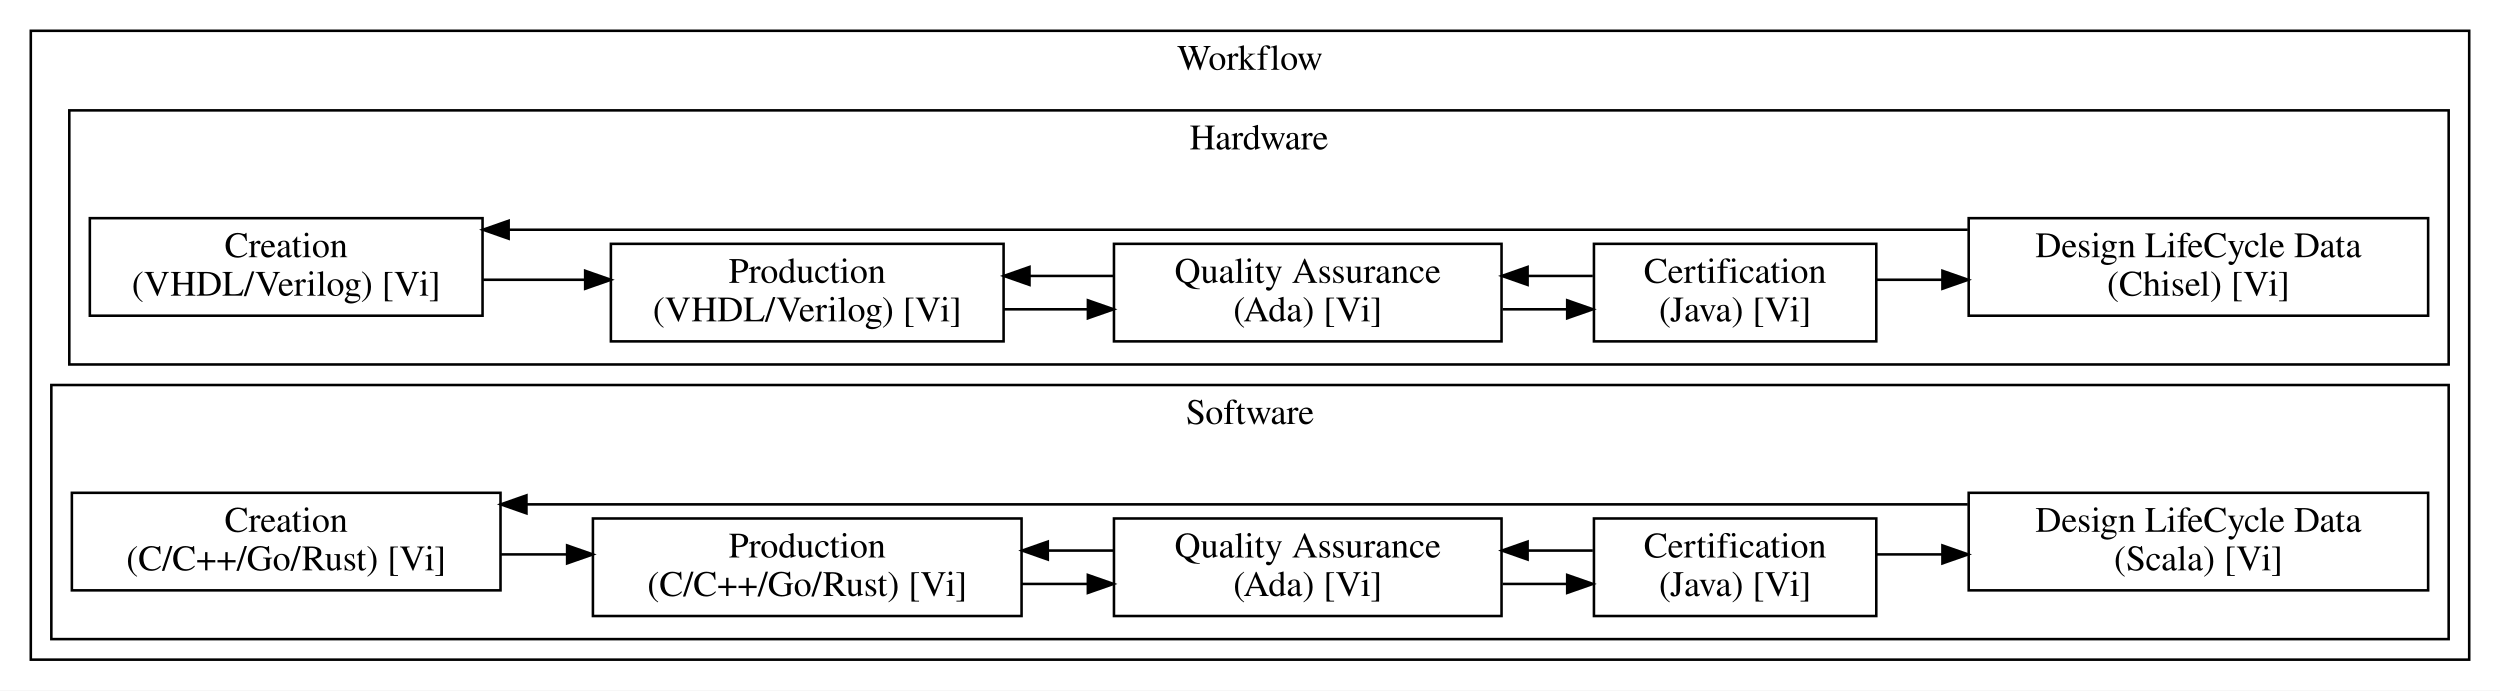
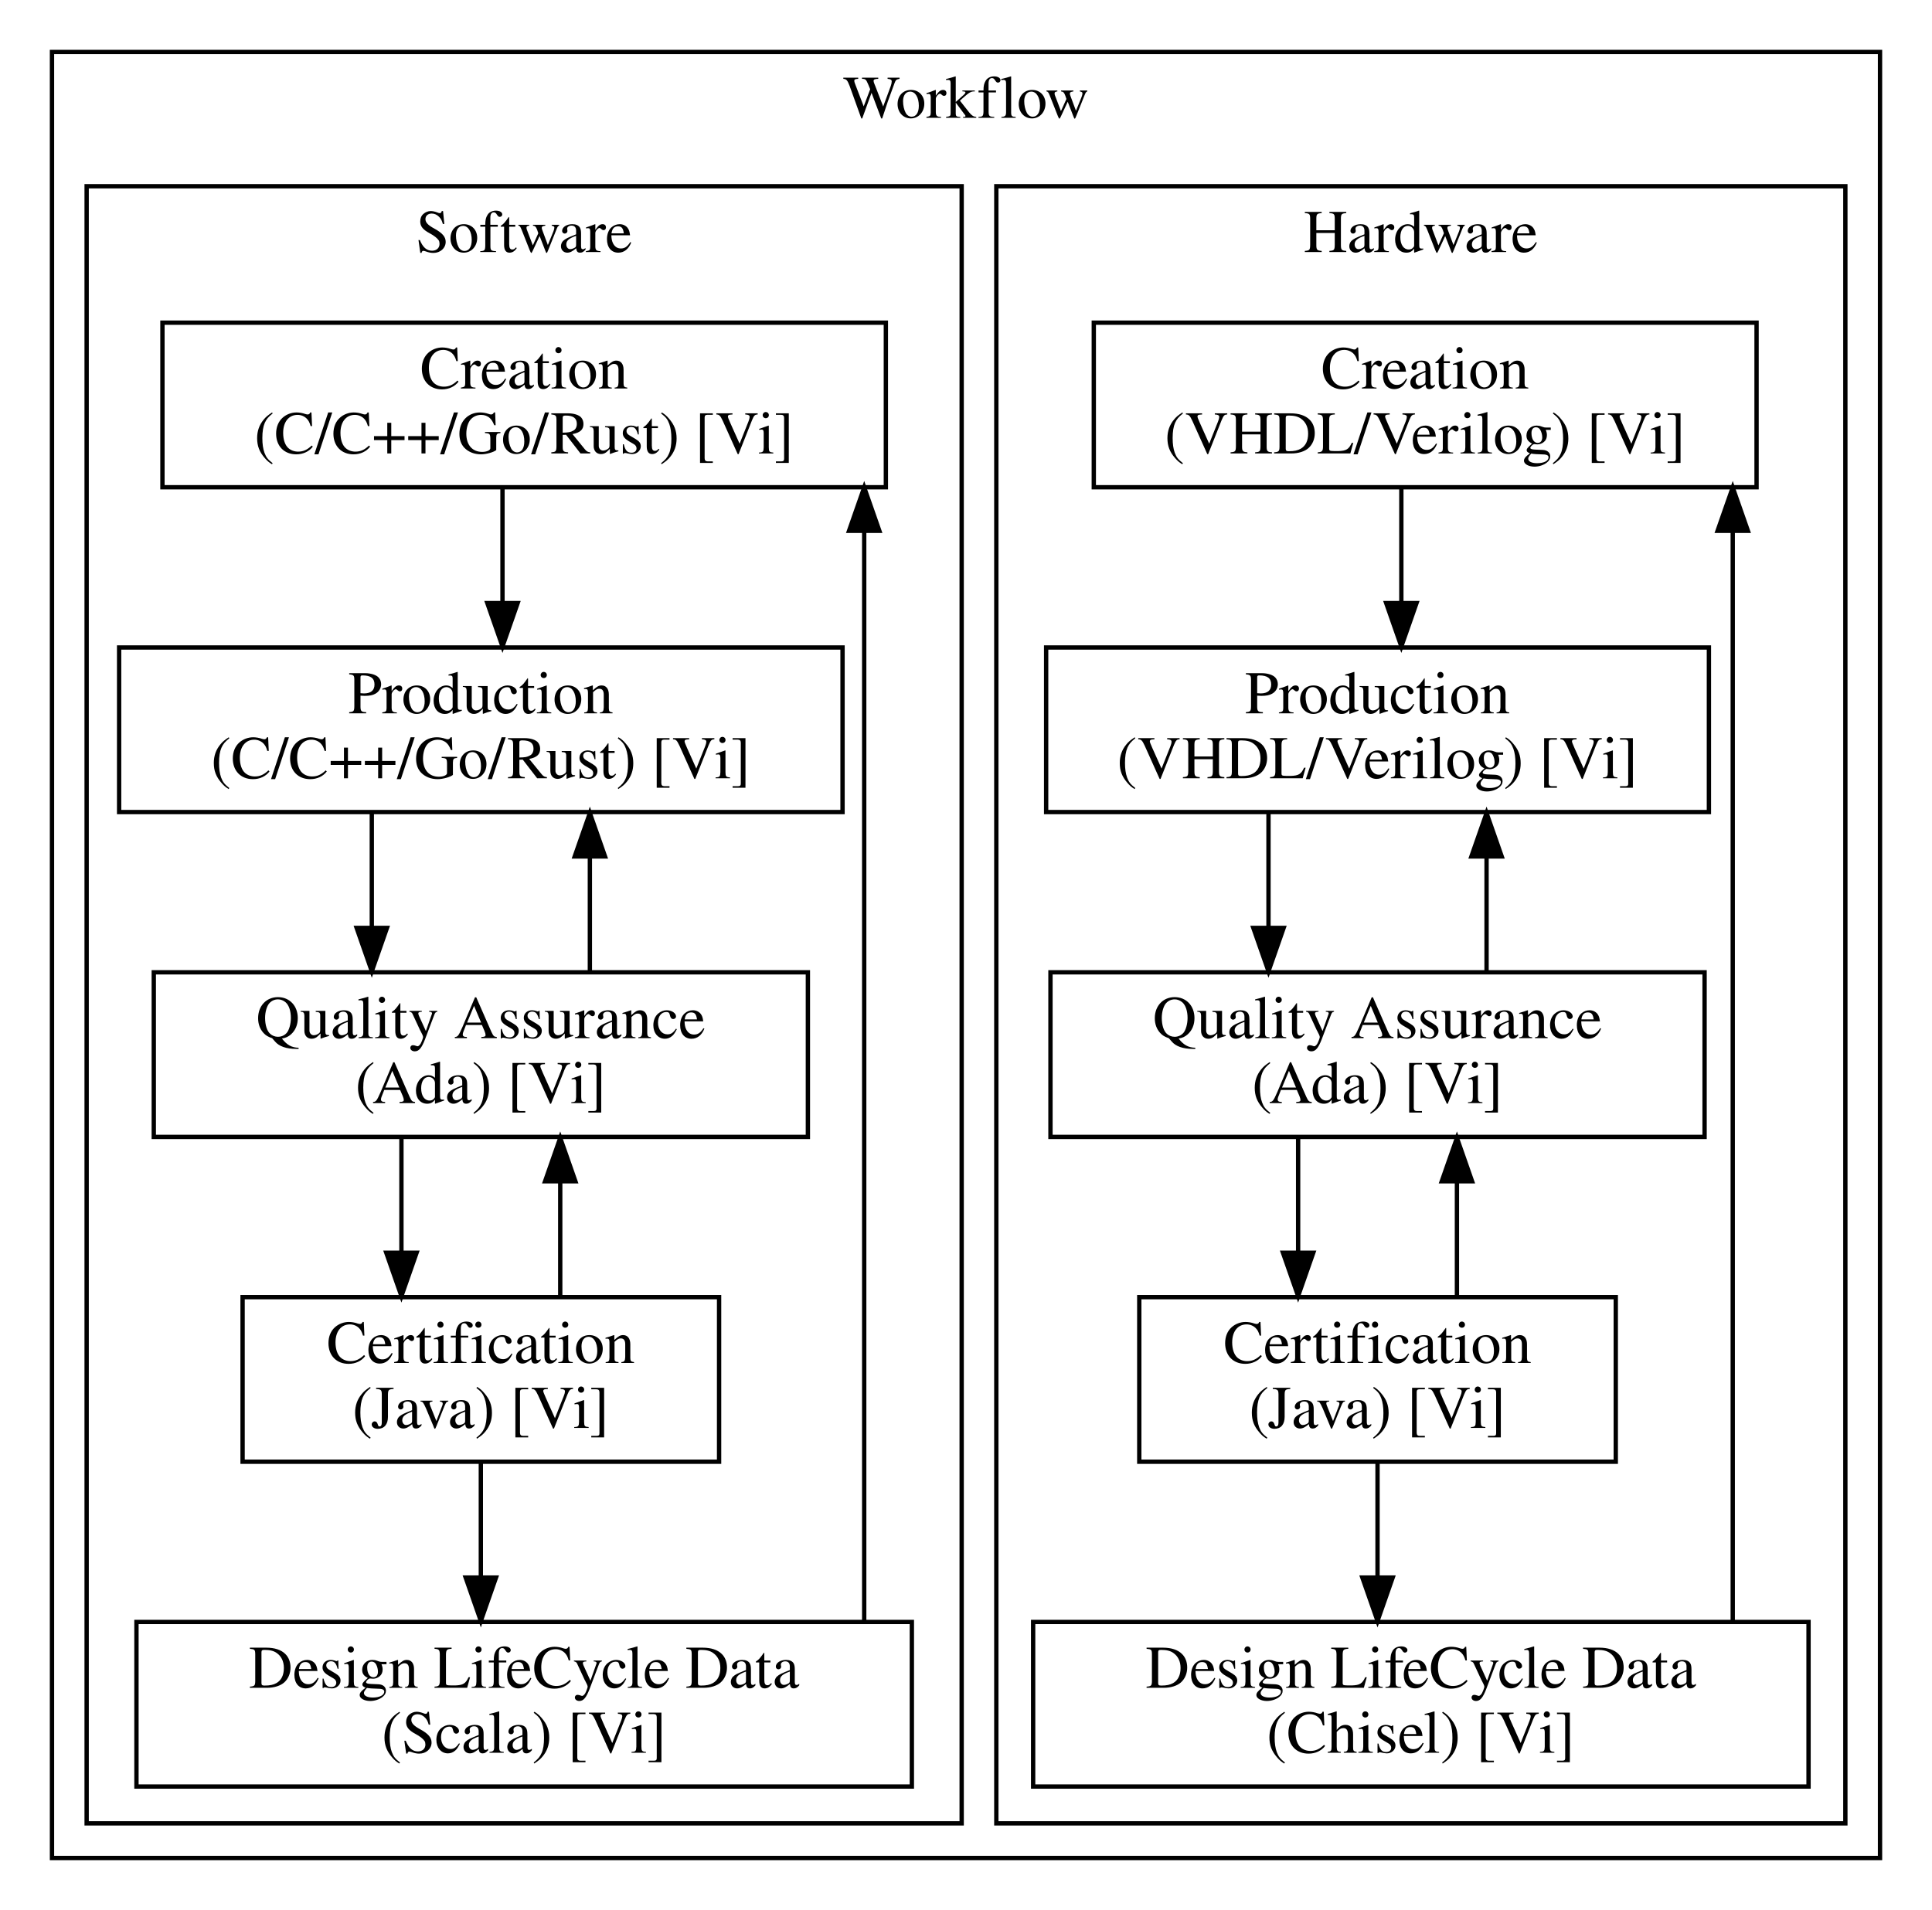
- <svg xmlns="http://www.w3.org/2000/svg" width="974pt" height="269pt" viewBox="0.00 0.00 974.00 269.00">
-   <g id="graph0" class="graph" transform="scale(1 1) rotate(0) translate(4 265)">
-     <polygon fill="white" stroke="transparent" points="-4,4 -4,-265 970,-265 970,4 -4,4" />
+ <svg xmlns="http://www.w3.org/2000/svg" width="446pt" height="441pt" viewBox="0.00 0.00 446.00 441.00">
+   <g id="graph0" class="graph" transform="scale(1 1) rotate(0) translate(4 437)">
+     <polygon fill="white" stroke="transparent" points="-4,4 -4,-437 442,-437 442,4 -4,4" />
    <g id="clust1" class="cluster">
-       <polygon fill="none" stroke="black" points="8,-8 8,-253 958,-253 958,-8 8,-8" />
-       <text text-anchor="middle" x="483" y="-237.8" font-family="Times,serif" font-size="14.00">Workflow</text>
+       <polygon fill="none" stroke="black" points="8,-8 8,-425 430,-425 430,-8 8,-8" />
+       <text text-anchor="middle" x="219" y="-409.8" font-family="Times,serif" font-size="14.00">Workflow</text>
    </g>
    <g id="clust2" class="cluster">
-       <polygon fill="none" stroke="black" points="23,-123 23,-222 950,-222 950,-123 23,-123" />
-       <text text-anchor="middle" x="486.5" y="-206.8" font-family="Times,serif" font-size="14.00">Hardware</text>
+       <polygon fill="none" stroke="black" points="226,-16 226,-394 422,-394 422,-16 226,-16" />
+       <text text-anchor="middle" x="324" y="-378.8" font-family="Times,serif" font-size="14.00">Hardware</text>
    </g>
    <g id="clust3" class="cluster">
-       <polygon fill="none" stroke="black" points="16,-16 16,-115 950,-115 950,-16 16,-16" />
-       <text text-anchor="middle" x="483" y="-99.8" font-family="Times,serif" font-size="14.00">Software</text>
+       <polygon fill="none" stroke="black" points="16,-16 16,-394 218,-394 218,-16 16,-16" />
+       <text text-anchor="middle" x="117" y="-378.8" font-family="Times,serif" font-size="14.00">Software</text>
    </g>
    <g id="node1" class="node">
-       <polygon fill="none" stroke="black" points="31,-142 31,-180 184,-180 184,-142 31,-142" />
-       <text text-anchor="middle" x="107.5" y="-164.8" font-family="Times,serif" font-size="14.00">Creation </text>
-       <text text-anchor="middle" x="107.5" y="-149.8" font-family="Times,serif" font-size="14.00">(VHDL/Verilog) [Vi]</text>
+       <polygon fill="none" stroke="black" points="248.5,-324.5 248.5,-362.5 401.5,-362.5 401.5,-324.5 248.5,-324.5" />
+       <text text-anchor="middle" x="325" y="-347.3" font-family="Times,serif" font-size="14.00">Creation </text>
+       <text text-anchor="middle" x="325" y="-332.3" font-family="Times,serif" font-size="14.00">(VHDL/Verilog) [Vi]</text>
    </g>
    <g id="node2" class="node">
-       <polygon fill="none" stroke="black" points="234,-132 234,-170 387,-170 387,-132 234,-132" />
-       <text text-anchor="middle" x="310.5" y="-154.8" font-family="Times,serif" font-size="14.00">Production </text>
-       <text text-anchor="middle" x="310.5" y="-139.8" font-family="Times,serif" font-size="14.00">(VHDL/Verilog) [Vi]</text>
+       <polygon fill="none" stroke="black" points="237.5,-249.5 237.5,-287.5 390.5,-287.5 390.5,-249.5 237.5,-249.5" />
+       <text text-anchor="middle" x="314" y="-272.3" font-family="Times,serif" font-size="14.00">Production </text>
+       <text text-anchor="middle" x="314" y="-257.3" font-family="Times,serif" font-size="14.00">(VHDL/Verilog) [Vi]</text>
    </g>
    <g id="edge1" class="edge">
-       <path fill="none" stroke="black" d="M184.25,-156C184.25,-156 223.98,-156 223.98,-156" />
-       <polygon fill="black" stroke="black" points="223.98,-159.5 233.98,-156 223.98,-152.5 223.98,-159.5" />
+       <path fill="none" stroke="black" d="M319.5,-324.19C319.5,-324.19 319.5,-297.75 319.5,-297.75" />
+       <polygon fill="black" stroke="black" points="323,-297.75 319.5,-287.75 316,-297.75 323,-297.75" />
    </g>
    <g id="node3" class="node">
-       <polygon fill="none" stroke="black" points="430,-132 430,-170 581,-170 581,-132 430,-132" />
-       <text text-anchor="middle" x="505.5" y="-154.8" font-family="Times,serif" font-size="14.00">Quality Assurance </text>
-       <text text-anchor="middle" x="505.5" y="-139.8" font-family="Times,serif" font-size="14.00">(Ada) [Vi]</text>
+       <polygon fill="none" stroke="black" points="238.5,-174.5 238.5,-212.5 389.5,-212.5 389.5,-174.5 238.5,-174.5" />
+       <text text-anchor="middle" x="314" y="-197.3" font-family="Times,serif" font-size="14.00">Quality Assurance </text>
+       <text text-anchor="middle" x="314" y="-182.3" font-family="Times,serif" font-size="14.00">(Ada) [Vi]</text>
    </g>
    <g id="edge2" class="edge">
-       <path fill="none" stroke="black" d="M387.01,-144.5C387.01,-144.5 419.85,-144.5 419.85,-144.5" />
-       <polygon fill="black" stroke="black" points="419.85,-148 429.85,-144.5 419.85,-141 419.85,-148" />
+       <path fill="none" stroke="black" d="M288.83,-249.19C288.83,-249.19 288.83,-222.75 288.83,-222.75" />
+       <polygon fill="black" stroke="black" points="292.33,-222.75 288.83,-212.75 285.33,-222.75 292.33,-222.75" />
    </g>
    <g id="edge6" class="edge">
-       <path fill="none" stroke="black" d="M429.83,-157.5C429.83,-157.5 397.09,-157.5 397.09,-157.5" />
-       <polygon fill="black" stroke="black" points="397.09,-154 387.09,-157.5 397.09,-161 397.09,-154" />
+       <path fill="none" stroke="black" d="M339.17,-212.81C339.17,-212.81 339.17,-239.25 339.17,-239.25" />
+       <polygon fill="black" stroke="black" points="335.67,-239.25 339.17,-249.25 342.67,-239.25 335.67,-239.25" />
    </g>
    <g id="node4" class="node">
-       <polygon fill="none" stroke="black" points="617,-132 617,-170 727,-170 727,-132 617,-132" />
-       <text text-anchor="middle" x="672" y="-154.8" font-family="Times,serif" font-size="14.00">Certification </text>
-       <text text-anchor="middle" x="672" y="-139.8" font-family="Times,serif" font-size="14.00">(Java) [Vi]</text>
+       <polygon fill="none" stroke="black" points="259,-99.5 259,-137.5 369,-137.5 369,-99.5 259,-99.5" />
+       <text text-anchor="middle" x="314" y="-122.3" font-family="Times,serif" font-size="14.00">Certification </text>
+       <text text-anchor="middle" x="314" y="-107.3" font-family="Times,serif" font-size="14.00">(Java) [Vi]</text>
    </g>
    <g id="edge3" class="edge">
-       <path fill="none" stroke="black" d="M581.44,-144.5C581.44,-144.5 606.58,-144.5 606.58,-144.5" />
-       <polygon fill="black" stroke="black" points="606.58,-148 616.58,-144.5 606.58,-141 606.58,-148" />
+       <path fill="none" stroke="black" d="M295.67,-174.19C295.67,-174.19 295.67,-147.75 295.67,-147.75" />
+       <polygon fill="black" stroke="black" points="299.17,-147.75 295.67,-137.75 292.17,-147.75 299.17,-147.75" />
    </g>
    <g id="edge7" class="edge">
-       <path fill="none" stroke="black" d="M616.56,-157.5C616.56,-157.5 591.15,-157.5 591.15,-157.5" />
-       <polygon fill="black" stroke="black" points="591.15,-154 581.15,-157.5 591.15,-161 591.15,-154" />
+       <path fill="none" stroke="black" d="M332.33,-137.81C332.33,-137.81 332.33,-164.25 332.33,-164.25" />
+       <polygon fill="black" stroke="black" points="328.83,-164.25 332.33,-174.25 335.83,-164.25 328.83,-164.25" />
    </g>
    <g id="node5" class="node">
-       <polygon fill="none" stroke="black" points="763,-142 763,-180 942,-180 942,-142 763,-142" />
-       <text text-anchor="middle" x="852.5" y="-164.8" font-family="Times,serif" font-size="14.00">Design LifeCycle Data </text>
-       <text text-anchor="middle" x="852.5" y="-149.8" font-family="Times,serif" font-size="14.00">(Chisel) [Vi]</text>
+       <polygon fill="none" stroke="black" points="234.5,-24.5 234.5,-62.5 413.5,-62.5 413.5,-24.5 234.5,-24.5" />
+       <text text-anchor="middle" x="324" y="-47.3" font-family="Times,serif" font-size="14.00">Design LifeCycle Data </text>
+       <text text-anchor="middle" x="324" y="-32.3" font-family="Times,serif" font-size="14.00">(Chisel) [Vi]</text>
    </g>
    <g id="edge4" class="edge">
-       <path fill="none" stroke="black" d="M727.14,-156C727.14,-156 752.77,-156 752.77,-156" />
-       <polygon fill="black" stroke="black" points="752.77,-159.5 762.77,-156 752.77,-152.5 752.77,-159.5" />
+       <path fill="none" stroke="black" d="M314,-99.19C314,-99.19 314,-72.75 314,-72.75" />
+       <polygon fill="black" stroke="black" points="317.5,-72.75 314,-62.75 310.5,-72.75 317.5,-72.75" />
    </g>
    <g id="edge5" class="edge">
-       <path fill="none" stroke="black" d="M762.64,-175.5C762.64,-175.5 194.17,-175.5 194.17,-175.5" />
-       <polygon fill="black" stroke="black" points="194.17,-172 184.17,-175.5 194.17,-179 194.17,-172" />
+       <path fill="none" stroke="black" d="M396,-62.72C396,-62.72 396,-314.44 396,-314.44" />
+       <polygon fill="black" stroke="black" points="392.5,-314.44 396,-324.44 399.5,-314.44 392.5,-314.44" />
    </g>
    <g id="node6" class="node">
-       <polygon fill="none" stroke="black" points="24,-35 24,-73 191,-73 191,-35 24,-35" />
-       <text text-anchor="middle" x="107.5" y="-57.8" font-family="Times,serif" font-size="14.00">Creation </text>
-       <text text-anchor="middle" x="107.5" y="-42.8" font-family="Times,serif" font-size="14.00">(C/C++/Go/Rust) [Vi]</text>
+       <polygon fill="none" stroke="black" points="33.5,-324.5 33.5,-362.5 200.5,-362.5 200.5,-324.5 33.5,-324.5" />
+       <text text-anchor="middle" x="117" y="-347.3" font-family="Times,serif" font-size="14.00">Creation </text>
+       <text text-anchor="middle" x="117" y="-332.3" font-family="Times,serif" font-size="14.00">(C/C++/Go/Rust) [Vi]</text>
    </g>
    <g id="node7" class="node">
-       <polygon fill="none" stroke="black" points="227,-25 227,-63 394,-63 394,-25 227,-25" />
-       <text text-anchor="middle" x="310.5" y="-47.8" font-family="Times,serif" font-size="14.00">Production </text>
-       <text text-anchor="middle" x="310.5" y="-32.8" font-family="Times,serif" font-size="14.00">(C/C++/Go/Rust) [Vi]</text>
+       <polygon fill="none" stroke="black" points="23.5,-249.5 23.5,-287.5 190.5,-287.5 190.5,-249.5 23.5,-249.5" />
+       <text text-anchor="middle" x="107" y="-272.3" font-family="Times,serif" font-size="14.00">Production </text>
+       <text text-anchor="middle" x="107" y="-257.3" font-family="Times,serif" font-size="14.00">(C/C++/Go/Rust) [Vi]</text>
    </g>
    <g id="edge8" class="edge">
-       <path fill="none" stroke="black" d="M191.24,-49C191.24,-49 216.95,-49 216.95,-49" />
-       <polygon fill="black" stroke="black" points="216.95,-52.5 226.95,-49 216.95,-45.5 216.95,-52.5" />
+       <path fill="none" stroke="black" d="M112,-324.19C112,-324.19 112,-297.75 112,-297.75" />
+       <polygon fill="black" stroke="black" points="115.5,-297.75 112,-287.75 108.5,-297.75 115.5,-297.75" />
    </g>
    <g id="node8" class="node">
-       <polygon fill="none" stroke="black" points="430,-25 430,-63 581,-63 581,-25 430,-25" />
-       <text text-anchor="middle" x="505.5" y="-47.8" font-family="Times,serif" font-size="14.00">Quality Assurance </text>
-       <text text-anchor="middle" x="505.5" y="-32.8" font-family="Times,serif" font-size="14.00">(Ada) [Vi]</text>
+       <polygon fill="none" stroke="black" points="31.5,-174.5 31.5,-212.5 182.5,-212.5 182.5,-174.5 31.5,-174.5" />
+       <text text-anchor="middle" x="107" y="-197.3" font-family="Times,serif" font-size="14.00">Quality Assurance </text>
+       <text text-anchor="middle" x="107" y="-182.3" font-family="Times,serif" font-size="14.00">(Ada) [Vi]</text>
    </g>
    <g id="edge9" class="edge">
-       <path fill="none" stroke="black" d="M394.05,-37.5C394.05,-37.5 419.83,-37.5 419.83,-37.5" />
-       <polygon fill="black" stroke="black" points="419.83,-41 429.83,-37.5 419.83,-34 419.83,-41" />
+       <path fill="none" stroke="black" d="M81.83,-249.19C81.83,-249.19 81.83,-222.75 81.83,-222.75" />
+       <polygon fill="black" stroke="black" points="85.33,-222.75 81.83,-212.75 78.33,-222.75 85.33,-222.75" />
    </g>
    <g id="edge13" class="edge">
-       <path fill="none" stroke="black" d="M429.83,-50.5C429.83,-50.5 404.22,-50.5 404.22,-50.5" />
-       <polygon fill="black" stroke="black" points="404.22,-47 394.22,-50.5 404.22,-54 404.22,-47" />
+       <path fill="none" stroke="black" d="M132.17,-212.81C132.17,-212.81 132.17,-239.25 132.17,-239.25" />
+       <polygon fill="black" stroke="black" points="128.67,-239.25 132.17,-249.25 135.67,-239.25 128.67,-239.25" />
    </g>
    <g id="node9" class="node">
-       <polygon fill="none" stroke="black" points="617,-25 617,-63 727,-63 727,-25 617,-25" />
-       <text text-anchor="middle" x="672" y="-47.8" font-family="Times,serif" font-size="14.00">Certification </text>
-       <text text-anchor="middle" x="672" y="-32.8" font-family="Times,serif" font-size="14.00">(Java) [Vi]</text>
+       <polygon fill="none" stroke="black" points="52,-99.5 52,-137.5 162,-137.5 162,-99.5 52,-99.5" />
+       <text text-anchor="middle" x="107" y="-122.3" font-family="Times,serif" font-size="14.00">Certification </text>
+       <text text-anchor="middle" x="107" y="-107.3" font-family="Times,serif" font-size="14.00">(Java) [Vi]</text>
    </g>
    <g id="edge10" class="edge">
-       <path fill="none" stroke="black" d="M581.44,-37.5C581.44,-37.5 606.58,-37.5 606.58,-37.5" />
-       <polygon fill="black" stroke="black" points="606.58,-41 616.58,-37.5 606.58,-34 606.58,-41" />
+       <path fill="none" stroke="black" d="M88.67,-174.19C88.67,-174.19 88.67,-147.75 88.67,-147.75" />
+       <polygon fill="black" stroke="black" points="92.17,-147.75 88.67,-137.75 85.17,-147.75 92.17,-147.75" />
    </g>
    <g id="edge14" class="edge">
-       <path fill="none" stroke="black" d="M616.56,-50.5C616.56,-50.5 591.15,-50.5 591.15,-50.5" />
-       <polygon fill="black" stroke="black" points="591.15,-47 581.15,-50.5 591.15,-54 591.15,-47" />
+       <path fill="none" stroke="black" d="M125.33,-137.81C125.33,-137.81 125.33,-164.25 125.33,-164.25" />
+       <polygon fill="black" stroke="black" points="121.83,-164.25 125.33,-174.25 128.83,-164.25 121.83,-164.25" />
    </g>
    <g id="node10" class="node">
-       <polygon fill="none" stroke="black" points="763,-35 763,-73 942,-73 942,-35 763,-35" />
-       <text text-anchor="middle" x="852.5" y="-57.8" font-family="Times,serif" font-size="14.00">Design LifeCycle Data </text>
-       <text text-anchor="middle" x="852.5" y="-42.8" font-family="Times,serif" font-size="14.00">(Scala) [Vi]</text>
+       <polygon fill="none" stroke="black" points="27.5,-24.5 27.5,-62.5 206.5,-62.5 206.5,-24.5 27.5,-24.5" />
+       <text text-anchor="middle" x="117" y="-47.3" font-family="Times,serif" font-size="14.00">Design LifeCycle Data </text>
+       <text text-anchor="middle" x="117" y="-32.3" font-family="Times,serif" font-size="14.00">(Scala) [Vi]</text>
    </g>
    <g id="edge11" class="edge">
-       <path fill="none" stroke="black" d="M727.14,-49C727.14,-49 752.77,-49 752.77,-49" />
-       <polygon fill="black" stroke="black" points="752.77,-52.5 762.77,-49 752.77,-45.5 752.77,-52.5" />
+       <path fill="none" stroke="black" d="M107,-99.19C107,-99.19 107,-72.75 107,-72.75" />
+       <polygon fill="black" stroke="black" points="110.5,-72.75 107,-62.75 103.5,-72.75 110.5,-72.75" />
    </g>
    <g id="edge12" class="edge">
-       <path fill="none" stroke="black" d="M762.64,-68.5C762.64,-68.5 201.1,-68.5 201.1,-68.5" />
-       <polygon fill="black" stroke="black" points="201.1,-65 191.1,-68.5 201.1,-72 201.1,-65" />
+       <path fill="none" stroke="black" d="M195.5,-62.72C195.5,-62.72 195.5,-314.44 195.5,-314.44" />
+       <polygon fill="black" stroke="black" points="192,-314.44 195.5,-324.44 199,-314.44 192,-314.44" />
    </g>
  </g>
</svg>
